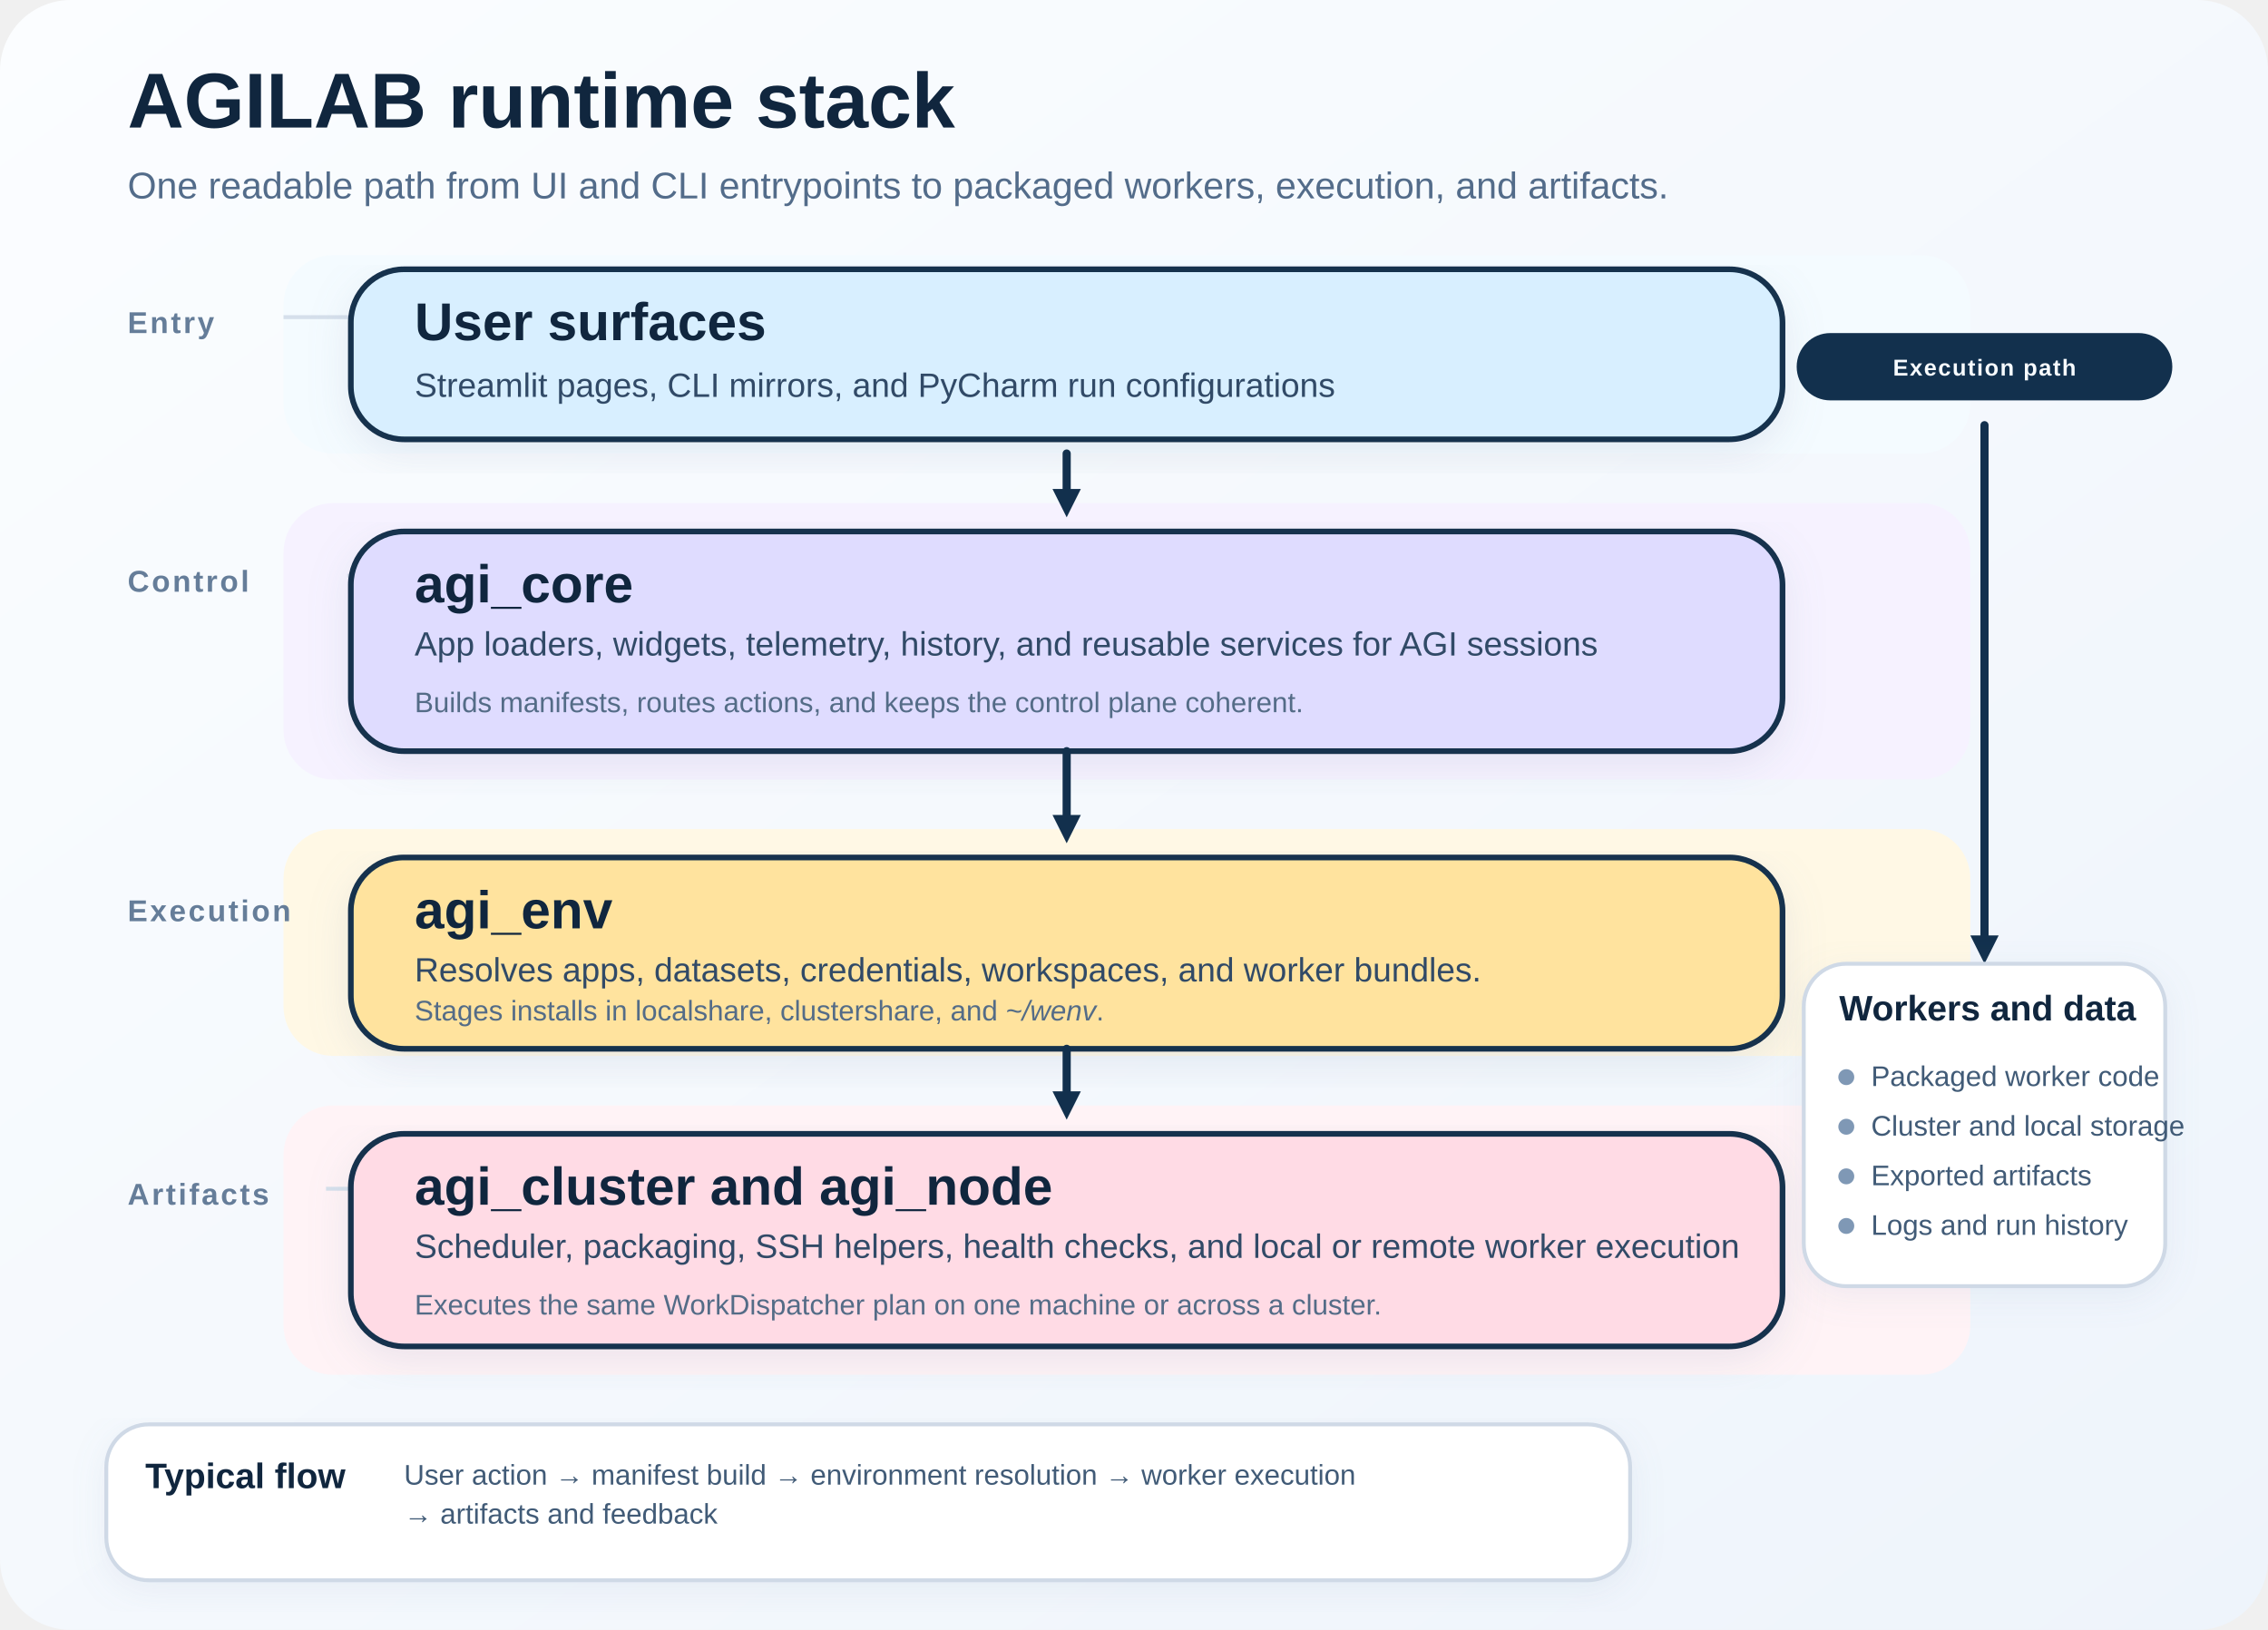
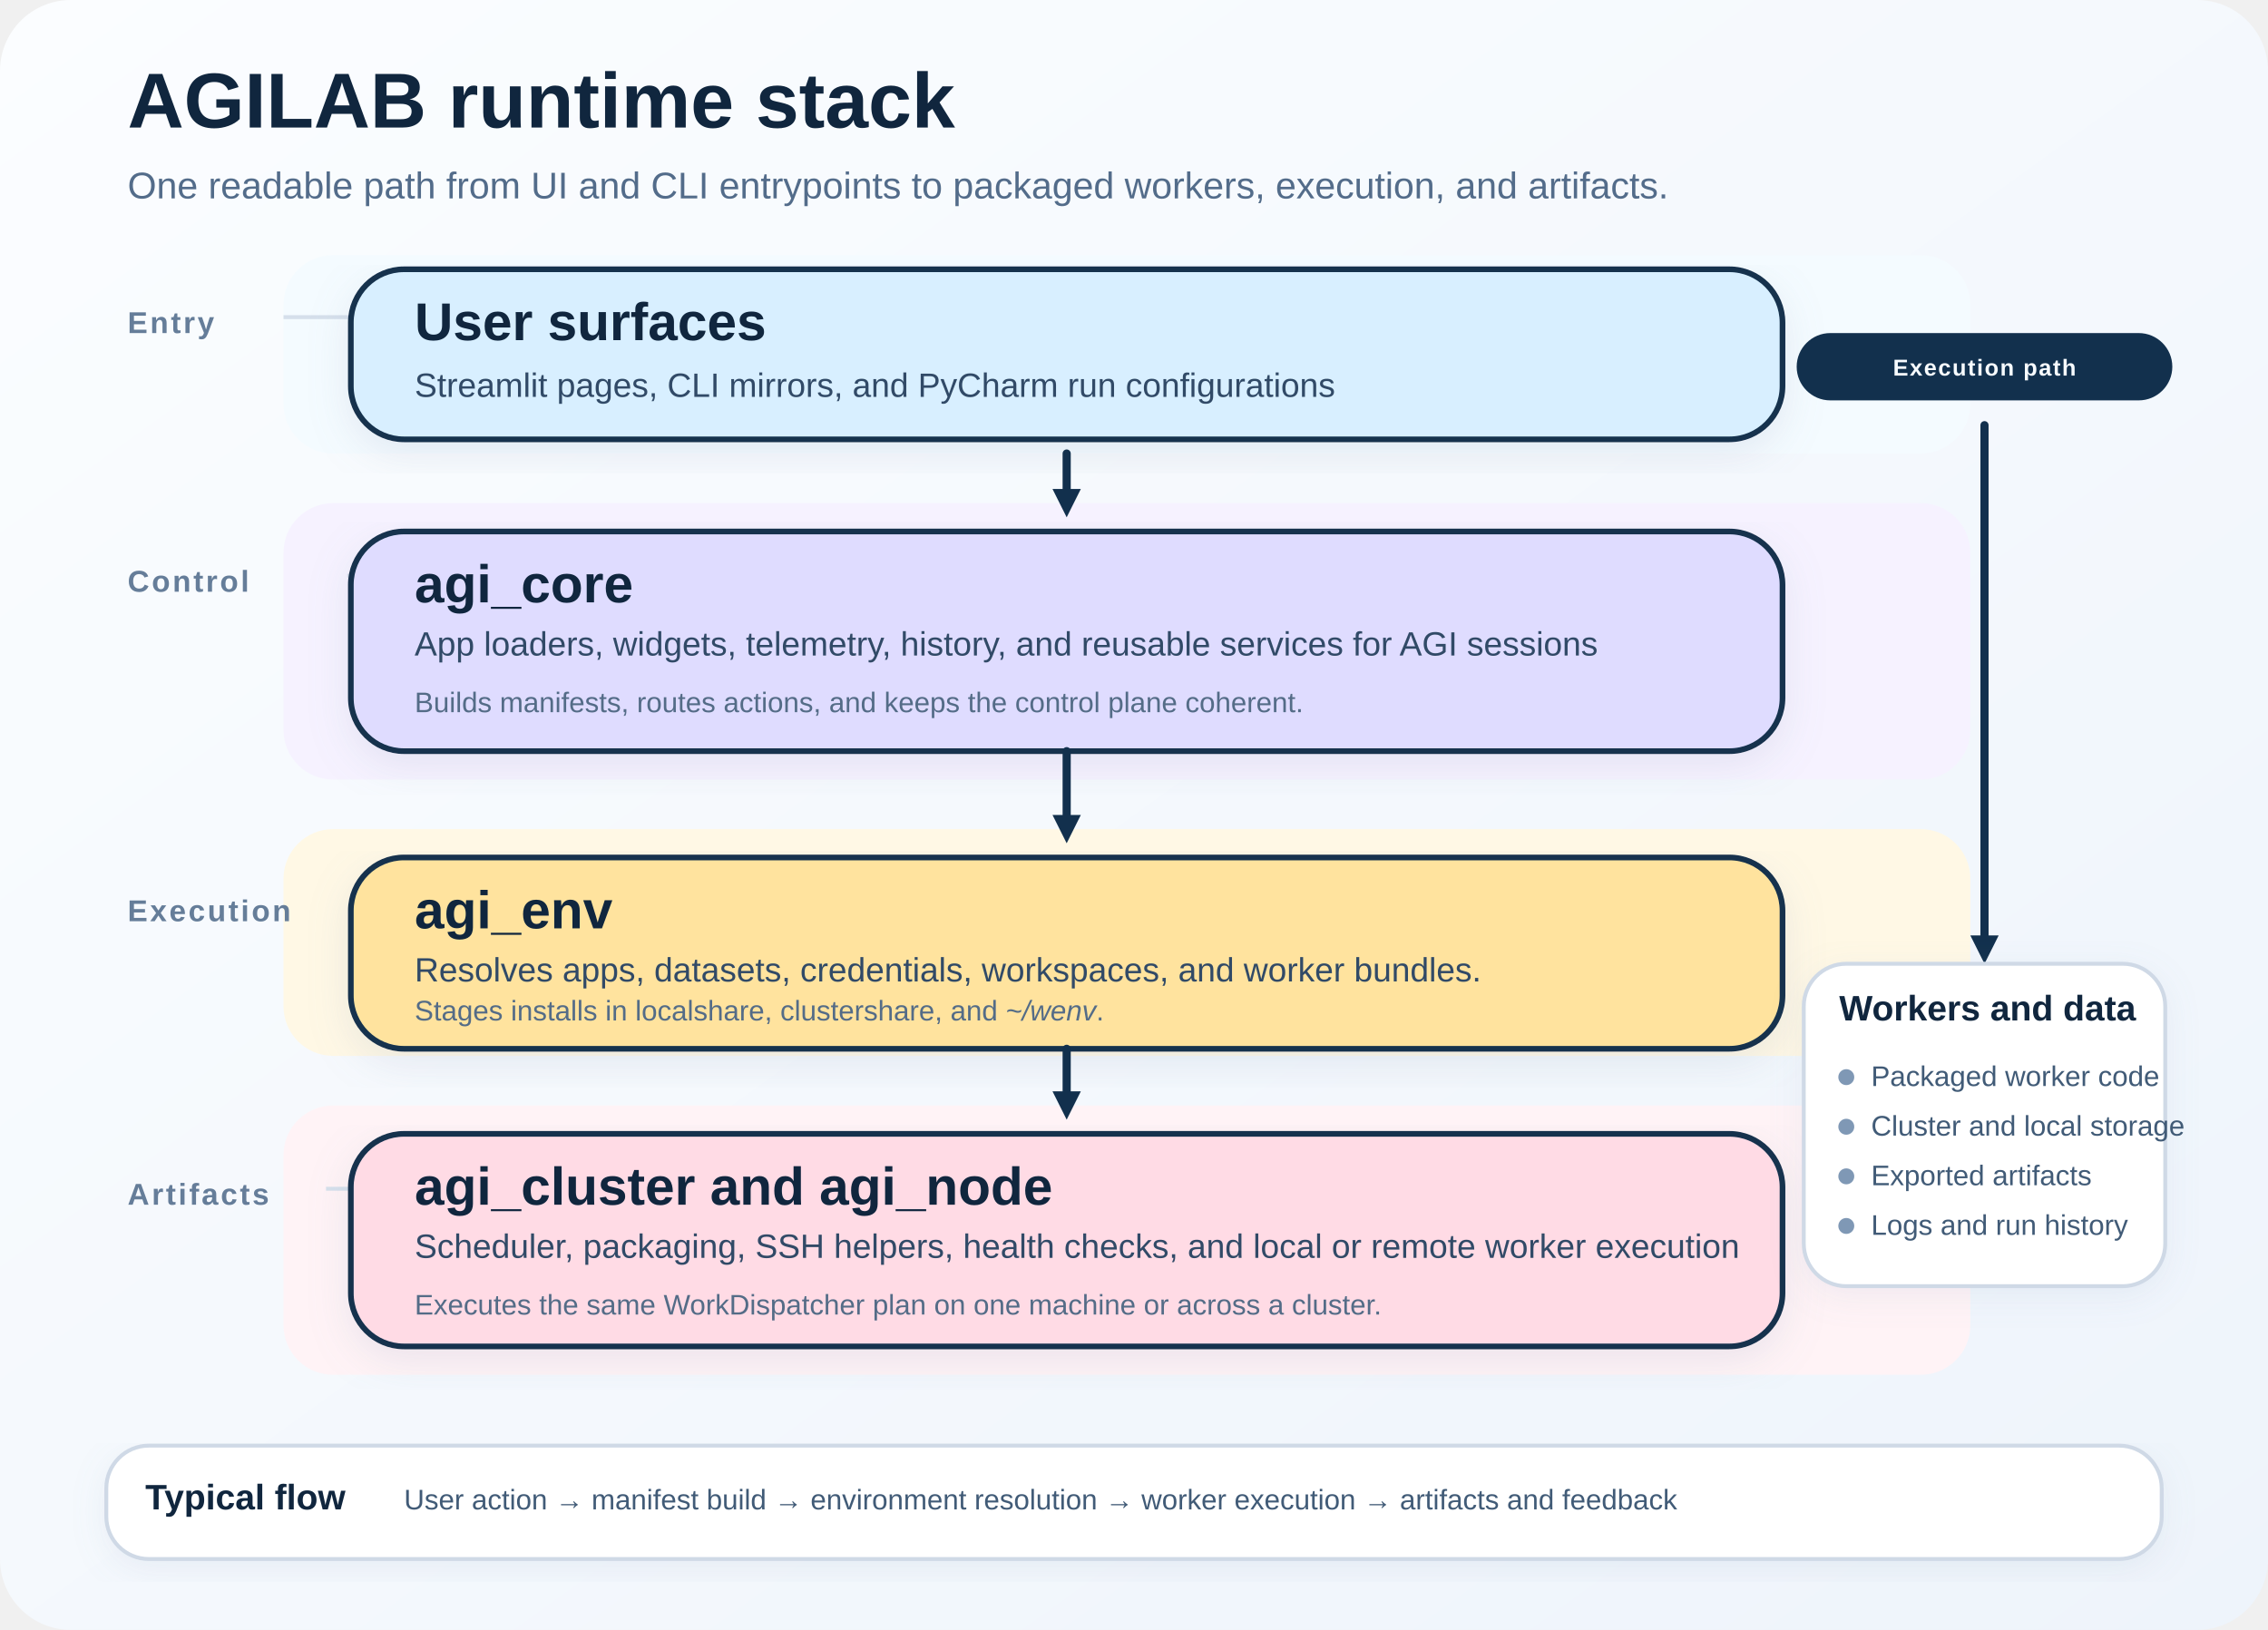
<svg xmlns="http://www.w3.org/2000/svg" width="1280" height="920" viewBox="0 0 1280 920" role="img" aria-labelledby="title desc">
  <defs>
    <style>
      text {
        font-family: Arial, Helvetica, sans-serif;
        fill: #10263e;
      }
      .title {
        font-size: 44px;
        font-weight: 700;
      }
      .subtitle {
        font-size: 21px;
        fill: #536c8a;
      }
      .lane-label {
        font-size: 17px;
        font-weight: 700;
        letter-spacing: 0.08em;
        text-transform: uppercase;
        fill: #657d99;
      }
      .lane-rule {
        stroke: #d5dfeb;
        stroke-width: 2.2;
      }
      .box {
        stroke: #12304d;
        stroke-width: 3.2;
        rx: 30;
        ry: 30;
        filter: url(#shadow);
      }
      .box-title {
        font-size: 30px;
        font-weight: 700;
      }
      .box-body {
        font-size: 19px;
        fill: #314a67;
      }
      .box-note {
        font-size: 16px;
        fill: #546c87;
      }
      .callout {
        stroke: #cfd9e6;
        stroke-width: 2.2;
        rx: 24;
        ry: 24;
        filter: url(#shadow-soft);
      }
      .callout-title {
        font-size: 20px;
        font-weight: 700;
      }
      .callout-body {
        font-size: 16px;
        fill: #415b77;
      }
      .arrow {
        stroke: #12304d;
        stroke-width: 4.6;
        stroke-linecap: round;
      }
      .arrow-soft {
        stroke: #7d92ae;
        stroke-width: 3.4;
        stroke-linecap: round;
      }
      .arrow-head {
        fill: #12304d;
      }
      .arrow-head-soft {
        fill: #7d92ae;
      }
      .badge {
        fill: #12304d;
      }
      .badge-text {
        font-size: 13px;
        font-weight: 700;
        fill: #f7fbff;
        letter-spacing: 0.06em;
        text-transform: uppercase;
      }
      .bullet {
        fill: #7f98b5;
      }
    </style>
    <linearGradient id="bg" x1="0%" y1="0%" x2="100%" y2="100%">
      <stop offset="0%" stop-color="#fbfdff" />
      <stop offset="100%" stop-color="#eef4fb" />
    </linearGradient>
    <filter id="shadow" x="-10%" y="-10%" width="130%" height="130%">
      <feDropShadow dx="0" dy="7" stdDeviation="11" flood-color="#90a5c1" flood-opacity="0.18" />
    </filter>
    <filter id="shadow-soft" x="-10%" y="-10%" width="130%" height="130%">
      <feDropShadow dx="0" dy="5" stdDeviation="9" flood-color="#90a5c1" flood-opacity="0.13" />
    </filter>
  </defs>
  <rect width="1280" height="920" fill="url(#bg)" rx="40" ry="40" />
  <g transform="translate(72,72)">
    <text class="title" x="0" y="0">AGILAB runtime stack</text>
    <text class="subtitle" x="0" y="40">One readable path from UI and CLI entrypoints to packaged workers, execution, and artifacts.</text>
  </g>
  <rect x="160" y="144" width="952" height="112" fill="#f4fbff" rx="28" ry="28" />
  <rect x="160" y="284" width="952" height="156" fill="#f6f2ff" rx="28" ry="28" />
  <rect x="160" y="468" width="952" height="128" fill="#fff8e5" rx="28" ry="28" />
  <rect x="160" y="624" width="952" height="152" fill="#fff3f6" rx="28" ry="28" />
  <g transform="translate(72,154)">
    <text class="lane-label" x="0" y="34">Entry</text>
    <line class="lane-rule" x1="88" y1="25" x2="180" y2="25" />
    <text class="lane-label" x="0" y="180">Control</text>
    <line class="lane-rule" x1="124" y1="171" x2="212" y2="171" />
    <text class="lane-label" x="0" y="366">Execution</text>
    <line class="lane-rule" x1="148" y1="357" x2="238" y2="357" />
    <text class="lane-label" x="0" y="526">Artifacts</text>
    <line class="lane-rule" x1="112" y1="517" x2="180" y2="517" />
  </g>
  <g transform="translate(198,152)">
    <rect class="box" width="808" height="96" fill="#d8efff" />
    <text class="box-title" x="36" y="40">User surfaces</text>
    <text class="box-body" x="36" y="72">
      <tspan x="36" dy="0">Streamlit pages, CLI mirrors, and PyCharm run configurations</tspan>
    </text>
  </g>
  <g transform="translate(198,300)">
    <rect class="box" width="808" height="124" fill="#dfdcff" />
    <text class="box-title" x="36" y="40">agi_core</text>
    <text class="box-body" x="36" y="70">
      <tspan x="36" dy="0">App loaders, widgets, telemetry, history, and reusable services for AGI sessions</tspan>
    </text>
    <text class="box-note" x="36" y="102">Builds manifests, routes actions, and keeps the control plane coherent.</text>
  </g>
  <g transform="translate(198,484)">
    <rect class="box" width="808" height="108" fill="#ffe39e" />
    <text class="box-title" x="36" y="40">agi_env</text>
    <text class="box-body" x="36" y="70">
      <tspan x="36" dy="0">Resolves apps, datasets, credentials, workspaces, and worker bundles.</tspan>
    </text>
    <text class="box-note" x="36" y="92">Stages installs in localshare, clustershare, and <tspan font-style="italic">~/wenv</tspan>.</text>
  </g>
  <g transform="translate(198,640)">
    <rect class="box" width="808" height="120" fill="#ffdbe5" />
    <text class="box-title" x="36" y="40">agi_cluster and agi_node</text>
    <text class="box-body" x="36" y="70">
      <tspan x="36" dy="0">Scheduler, packaging, SSH helpers, health checks, and local or remote worker execution</tspan>
    </text>
    <text class="box-note" x="36" y="102">Executes the same WorkDispatcher plan on one machine or across a cluster.</text>
  </g>
  <g transform="translate(1014,188)">
    <rect class="badge" width="212" height="38" rx="19" ry="19" />
    <text class="badge-text" x="106" y="24" text-anchor="middle">Execution path</text>
    <line class="arrow" x1="106" y1="52" x2="106" y2="340" />
    <polygon class="arrow-head" points="98,340 114,340 106,356" />
  </g>
  <g transform="translate(1018,544)">
    <rect class="callout" width="204" height="182" fill="#ffffff" />
    <text class="callout-title" x="20" y="32">Workers and data</text>
    <circle class="bullet" cx="24" cy="64" r="4.5" />
    <text class="callout-body" x="38" y="69">Packaged worker code</text>
    <circle class="bullet" cx="24" cy="92" r="4.5" />
    <text class="callout-body" x="38" y="97">Cluster and local storage</text>
    <circle class="bullet" cx="24" cy="120" r="4.5" />
    <text class="callout-body" x="38" y="125">Exported artifacts</text>
    <circle class="bullet" cx="24" cy="148" r="4.5" />
    <text class="callout-body" x="38" y="153">Logs and run history</text>
  </g>
-   <g transform="translate(60,804)">
-     <rect class="callout" width="860" height="88" fill="#ffffff" />
+   <g transform="translate(60,816)">
+     <rect class="callout" width="1160" height="64" fill="#ffffff" />
    <text class="callout-title" x="22" y="36">Typical flow</text>
-     <text class="callout-body" x="168" y="34">
-       <tspan x="168" dy="0">User action → manifest build → environment resolution → worker execution</tspan>
-       <tspan x="168" dy="22">→ artifacts and feedback</tspan>
-     </text>
+     <text class="callout-body" x="168" y="36">User action → manifest build → environment resolution → worker execution → artifacts and feedback</text>
  </g>
  <line class="arrow" x1="602" y1="256" x2="602" y2="276" />
  <polygon class="arrow-head" points="594,276 610,276 602,292" />
  <line class="arrow" x1="602" y1="424" x2="602" y2="460" />
  <polygon class="arrow-head" points="594,460 610,460 602,476" />
  <line class="arrow" x1="602" y1="592" x2="602" y2="616" />
  <polygon class="arrow-head" points="594,616 610,616 602,632" />
</svg>
